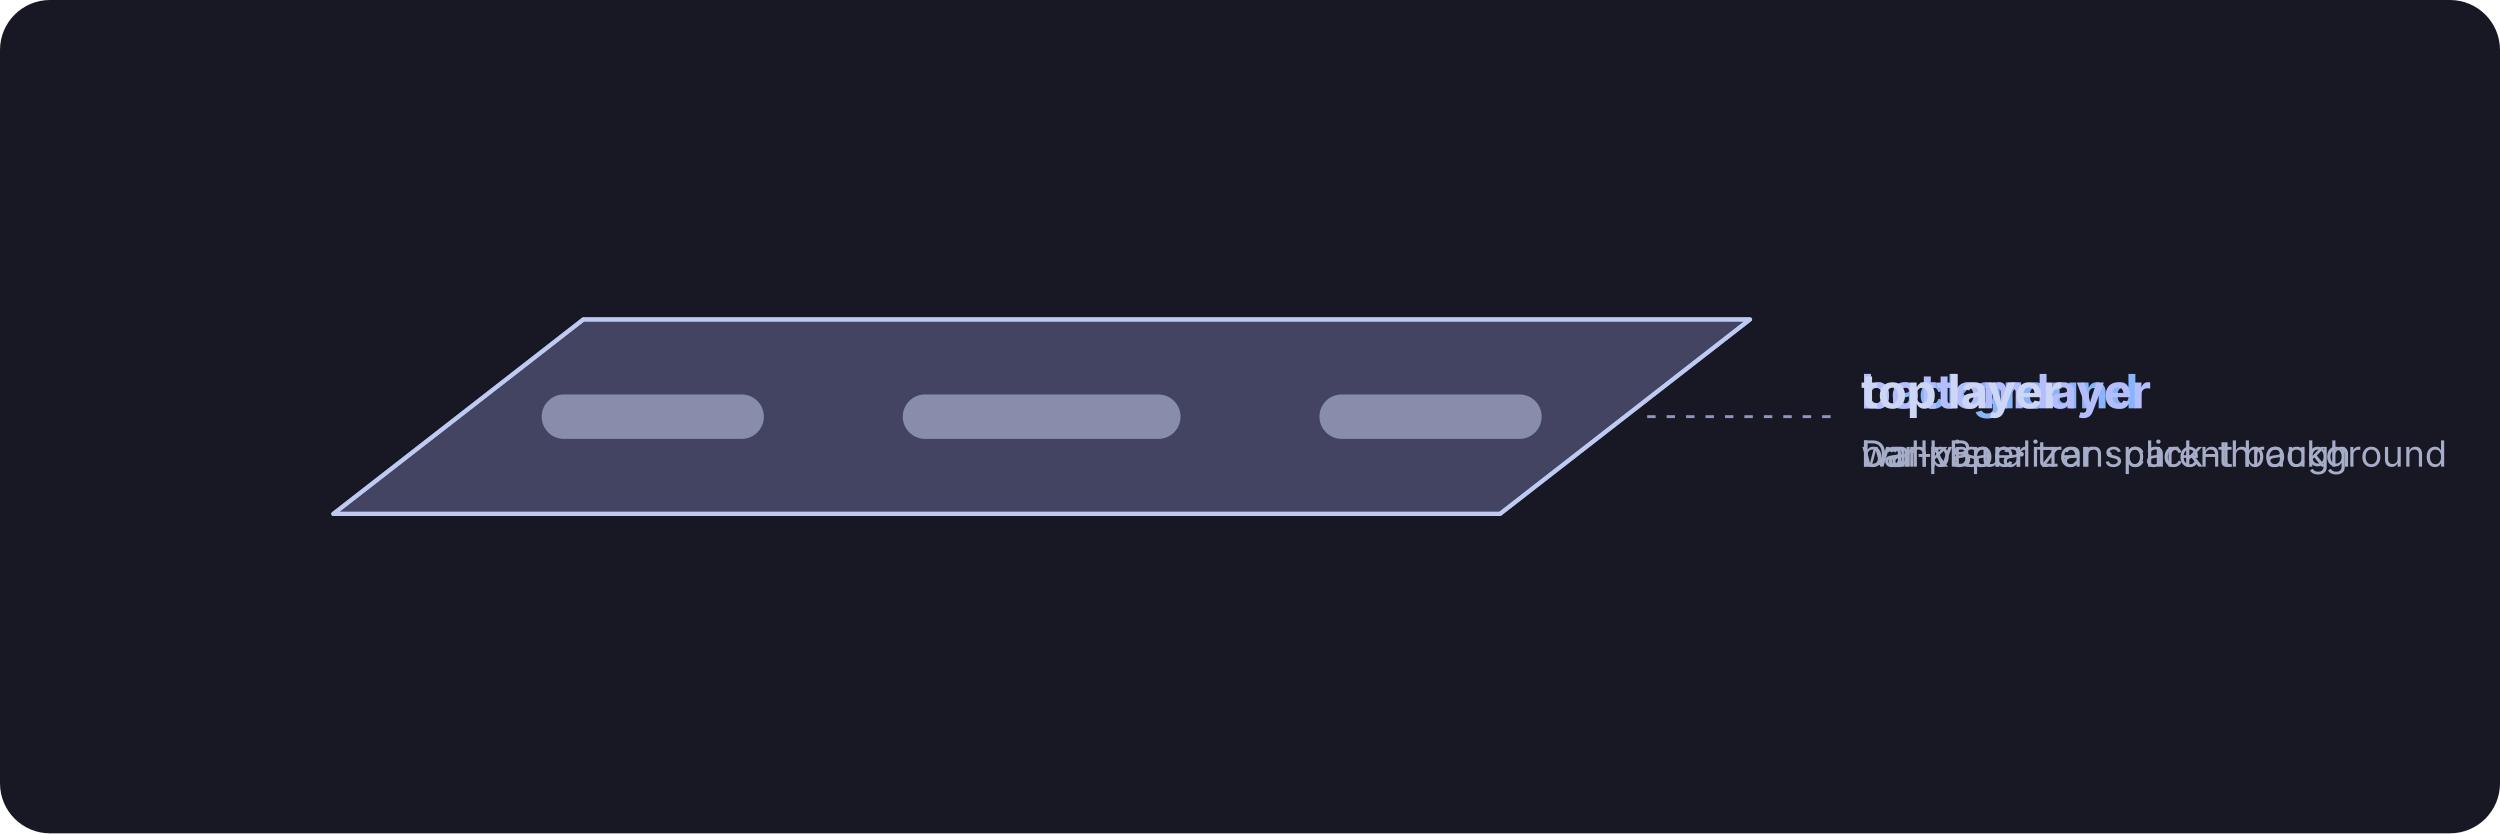
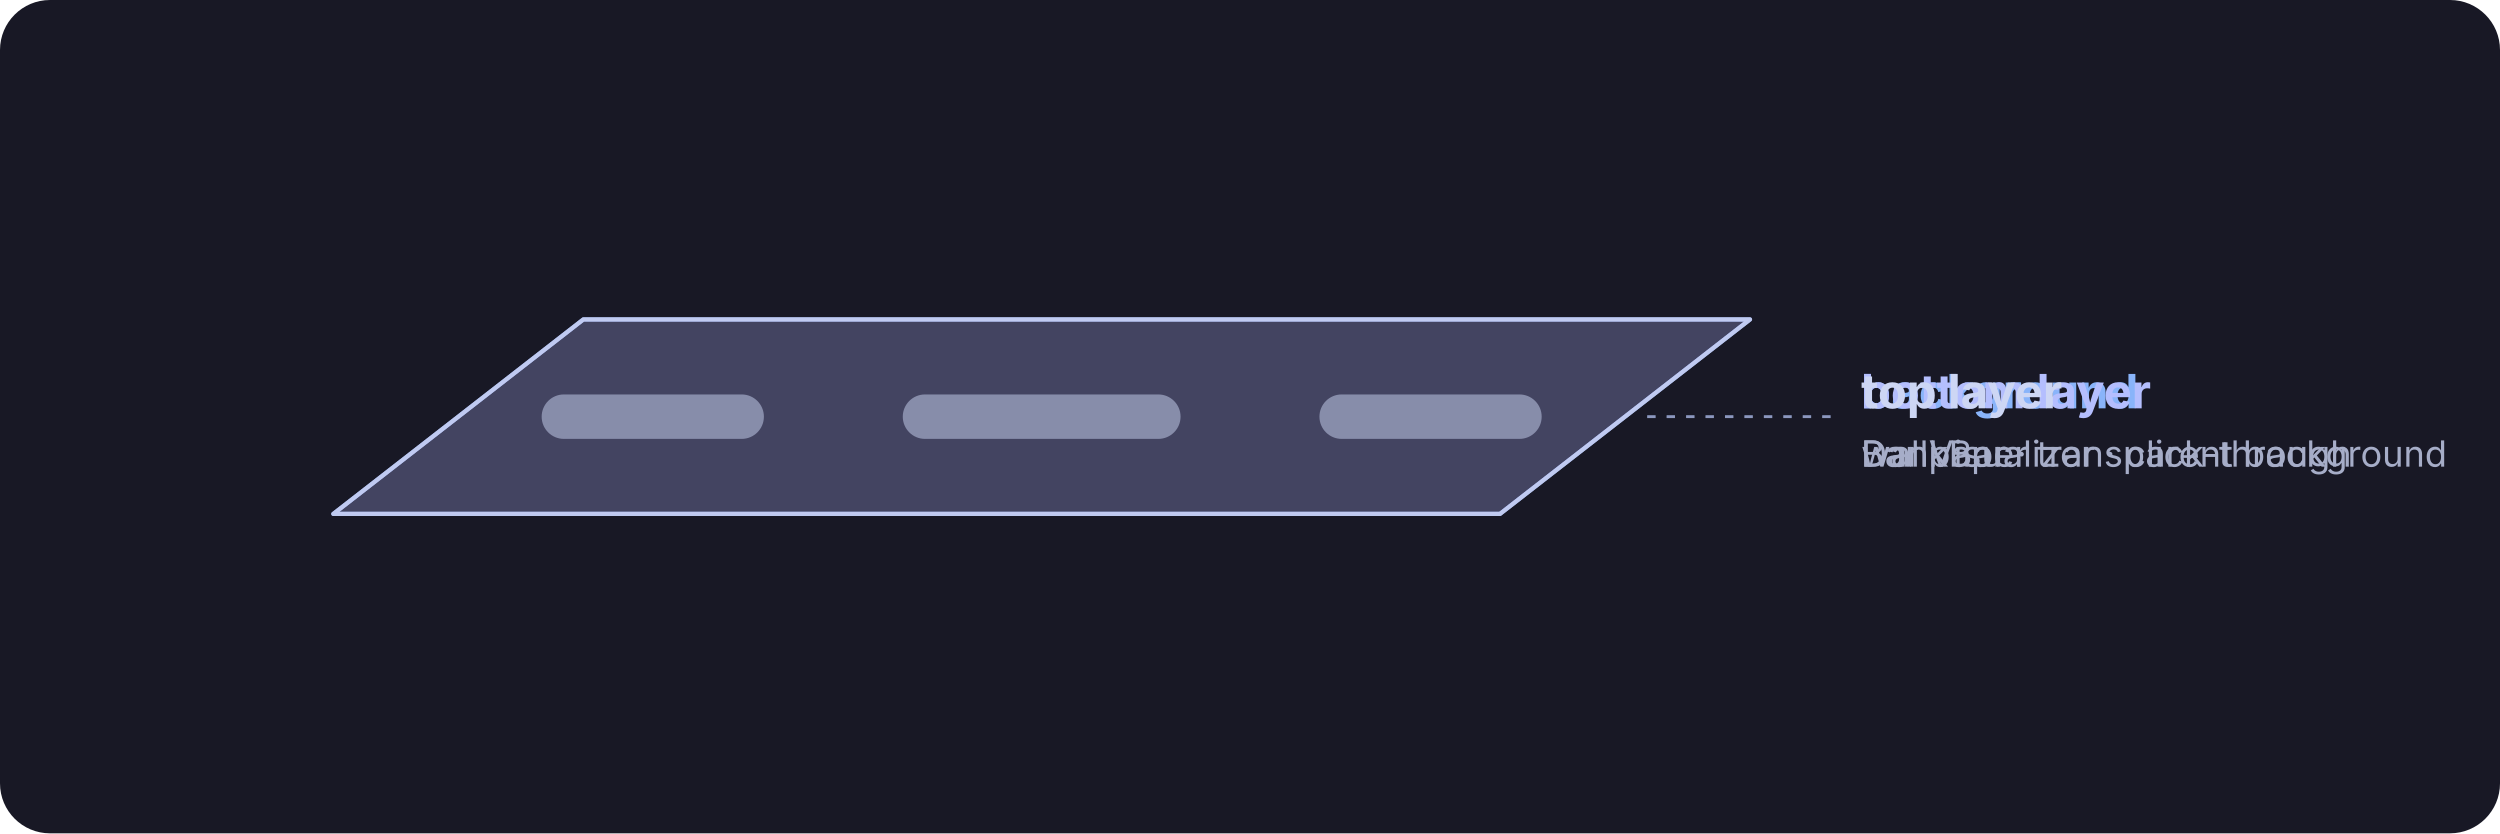
- <svg xmlns="http://www.w3.org/2000/svg" viewBox="0 0 900 300" width="900" height="300" role="img" aria-label="Layer diagram: the transparent DankBar on the top layer, the visualizer on the bottom layer, the wallpaper below">
+ <svg xmlns="http://www.w3.org/2000/svg" viewBox="0 0 900 300" width="900" height="300" role="img" aria-label="Layer diagram: the transparent DankBar on the top layer, the Bar Visualizer on the bottom layer, the wallpaper below">
  <defs>
    <filter id="lglow" x="-10%" y="-80%" width="120%" height="260%">
      <feGaussianBlur stdDeviation="3" result="b" />
      <feMerge>
        <feMergeNode in="b" />
        <feMergeNode in="SourceGraphic" />
      </feMerge>
    </filter>
  </defs>
  <rect width="900" height="300" rx="18" fill="#181825" />
  <g font-family="Inter, 'Segoe UI', Roboto, Ubuntu, sans-serif">
    <g>
      <animateTransform attributeName="transform" type="translate" dur="7s" repeatCount="indefinite" values="0 22;0 22;0 72;0 72;0 22" keyTimes="0;0.15;0.4;0.75;1" calcMode="spline" keySplines="0 0 1 1;0.65 0 0.35 1;0 0 1 1;0.65 0 0.35 1" />
-       <polygon points="210,115.0 630,115.0 540,185.0 120,185.0" fill="#89b4fa" fill-opacity="0.16" stroke="#89b4fa" stroke-opacity="0.7" stroke-width="1.5" stroke-linejoin="round" />
-       <line x1="593.0" y1="150" x2="662" y2="150" stroke="#89b4fa" stroke-opacity="0.35" stroke-dasharray="3 4" />
+       <polygon points="210,115 630,115 540,185 120,185" fill="#89b4fa" fill-opacity="0.16" stroke="#89b4fa" stroke-opacity="0.7" stroke-width="1.5" stroke-linejoin="round" />
+       <line x1="593" y1="150" x2="662" y2="150" stroke="#89b4fa" stroke-opacity="0.35" stroke-dasharray="3 4" />
      <text x="670" y="147" fill="#89b4fa" font-size="17" font-weight="700">background</text>
      <text x="670" y="168" fill="#a6adc8" font-size="13">wallpaper</text>
    </g>
    <g>
      <animateTransform attributeName="transform" type="translate" dur="7s" repeatCount="indefinite" values="0 0;0 0;0 0;0 0;0 0" keyTimes="0;0.15;0.4;0.75;1" calcMode="spline" keySplines="0 0 1 1;0.65 0 0.35 1;0 0 1 1;0.65 0 0.35 1" />
-       <polygon points="210,115.0 630,115.0 540,185.0 120,185.0" fill="#cba6f7" fill-opacity="0.1" stroke="#b4befe" stroke-opacity="0.7" stroke-width="1.5" stroke-linejoin="round" />
+       <polygon points="210,115 630,115 540,185 120,185" fill="#cba6f7" fill-opacity="0.1" stroke="#b4befe" stroke-opacity="0.7" stroke-width="1.5" stroke-linejoin="round" />
      <path fill="none" stroke="#f5c2e7" stroke-width="2.4" filter="url(#lglow)">
        <animate attributeName="d" dur="2.4s" repeatCount="indefinite" values="M195 153.2L204 156.2L213 158L222 158.3L231 156.9L240 154L249 150.2L258 146L267 142.4L276 140.1L285 139.6L294 141.3L303 144.9L312 149.9L321 155.4L330 160.4L339 163.8L348 164.6L357 162.4L366 157.3L375 150L384 157.3L393 162.4L402 164.6L411 163.8L420 160.4L429 155.4L438 149.9L447 144.9L456 141.3L465 139.6L474 140.1L483 142.4L492 146L501 150.2L510 154L519 156.9L528 158.3L537 158L546 156.2L555 153.2;M195 155.3L204 157.5L213 158.2L222 157.3L231 154.9L240 151.4L249 147.3L258 143.6L267 140.9L276 139.8L285 140.8L294 143.8L303 148.3L312 153.6L321 158.7L330 162.5L339 164.1L348 162.9L357 158.8L366 152.3L375 144.4L384 152.3L393 158.8L402 162.9L411 164.1L420 162.5L429 158.7L438 153.6L447 148.3L456 143.8L465 140.8L474 139.8L483 140.9L492 143.6L501 147.3L510 151.4L519 154.9L528 157.3L537 158.2L546 157.5L555 155.3;M195 156.9L204 158L213 157.6L222 155.7L231 152.5L240 148.6L249 144.7L258 141.7L267 140.2L276 140.6L285 142.9L294 146.9L303 152L312 157L321 161.2L330 163.4L339 163L348 159.9L357 154.3L366 147L375 139.4L384 147L393 154.3L402 159.9L411 163L420 163.4L429 161.2L438 157L447 152L456 146.9L465 142.9L474 140.6L483 140.2L492 141.7L501 144.7L510 148.6L519 152.5L528 155.7L537 157.6L546 158L555 156.9;M195 157.7L204 157.8L213 156.3L222 153.5L231 149.8L240 145.9L249 142.7L258 140.7L267 140.5L276 142.2L285 145.7L294 150.4L303 155.4L312 159.7L321 162.5L330 162.9L339 160.7L348 155.9L357 149.3L366 142L375 135.4L384 142L393 149.3L402 155.9L411 160.7L420 162.9L429 162.5L438 159.7L447 155.4L456 150.4L465 145.7L474 142.2L483 140.5L492 140.7L501 142.7L510 145.9L519 149.8L528 153.5L537 156.3L546 157.8L555 157.7;M195 157.8L204 156.8L213 154.4L222 150.9L231 147.1L240 143.7L249 141.3L258 140.6L267 141.7L276 144.7L285 148.9L294 153.8L303 158.3L312 161.5L321 162.6L330 161.2L339 157.3L348 151.4L357 144.5L366 137.8L375 132.9L384 137.8L393 144.5L402 151.4L411 157.3L420 161.2L429 162.6L438 161.5L447 158.3L456 153.8L465 148.9L474 144.7L483 141.7L492 140.6L501 141.3L510 143.7L519 147.1L528 150.9L537 154.4L546 156.8L555 157.8;M195 157.2L204 155.2L213 152L222 148.3L231 144.7L240 142L249 140.8L258 141.4L267 143.8L276 147.6L285 152.2L294 156.8L303 160.4L312 162.1L321 161.5L330 158.4L339 153.2L348 146.7L357 140.1L366 134.8L375 132L384 134.8L393 140.1L402 146.7L411 153.2L420 158.4L429 161.5L438 162.1L447 160.4L456 156.8L465 152.2L474 147.6L483 143.8L492 141.4L501 140.8L510 142L519 144.7L528 148.3L537 152L546 155.2L555 157.2;M195 155.8L204 153L213 149.4L222 145.8L231 142.9L240 141.2L249 141.2L258 143L267 146.4L276 150.8L285 155.3L294 159.2L303 161.4L312 161.5L321 159.3L330 154.8L339 148.8L348 142.4L357 136.8L366 133.3L375 132.9L384 133.3L393 136.8L402 142.4L411 148.8L420 154.8L429 159.3L438 161.5L447 161.4L456 159.2L465 155.3L474 150.8L483 146.4L492 143L501 141.2L510 141.2L519 142.9L528 145.8L537 149.4L546 153L555 155.8;M195 153.9L204 150.5L213 146.9L222 143.8L231 141.7L240 141.2L249 142.5L258 145.4L267 149.4L276 153.9L285 157.9L294 160.6L303 161.4L312 159.9L321 156.1L330 150.7L339 144.5L348 138.8L357 134.7L366 133.4L375 135.4L384 133.4L393 134.7L402 138.8L411 144.5L420 150.7L429 156.1L438 159.9L447 161.4L456 160.6L465 157.9L474 153.9L483 149.4L492 145.4L501 142.5L510 141.2L519 141.7L528 143.8L537 146.9L546 150.5L555 153.9;M195 151.6L204 148L213 144.7L222 142.3L231 141.3L240 142.1L249 144.5L258 148.2L267 152.5L276 156.6L285 159.7L294 161.1L303 160.2L312 157.2L321 152.4L330 146.5L339 140.7L348 136.3L357 134.1L366 135.1L375 139.4L384 135.1L393 134.1L402 136.3L411 140.7L420 146.5L429 152.4L438 157.2L447 160.2L456 161.1L465 159.7L474 156.6L483 152.5L492 148.2L501 144.5L510 142.1L519 141.3L528 142.3L537 144.7L546 148L555 151.6;M195 149.1L204 145.7L213 143L222 141.6L231 141.8L240 143.7L249 147L258 151.1L267 155.3L276 158.7L285 160.5L294 160.4L303 158.1L312 153.8L321 148.4L330 142.7L339 137.9L348 135.1L357 135.1L366 138.3L375 144.4L384 138.3L393 135.1L402 135.1L411 137.9L420 142.7L429 148.4L438 153.8L447 158.1L456 160.4L465 160.5L474 158.7L483 155.3L492 151.1L501 147L510 143.7L519 141.8L528 141.6L537 143L546 145.7L555 149.1;M195 146.8L204 143.8L213 142L222 141.7L231 143.1L240 146L249 149.8L258 154L267 157.6L276 159.9L285 160.4L294 158.7L303 155.1L312 150.1L321 144.6L330 139.6L339 136.2L348 135.4L357 137.6L366 142.7L375 150L384 142.7L393 137.6L402 135.4L411 136.2L420 139.6L429 144.6L438 150.1L447 155.1L456 158.7L465 160.4L474 159.9L483 157.6L492 154L501 149.8L510 146L519 143.1L528 141.7L537 142L546 143.8L555 146.8;M195 144.7L204 142.5L213 141.8L222 142.7L231 145.1L240 148.6L249 152.7L258 156.4L267 159.1L276 160.2L285 159.2L294 156.2L303 151.7L312 146.4L321 141.3L330 137.5L339 135.9L348 137.1L357 141.2L366 147.7L375 155.6L384 147.7L393 141.2L402 137.1L411 135.9L420 137.5L429 141.3L438 146.4L447 151.7L456 156.2L465 159.2L474 160.2L483 159.1L492 156.4L501 152.7L510 148.6L519 145.1L528 142.7L537 141.8L546 142.5L555 144.7;M195 143.1L204 142L213 142.4L222 144.3L231 147.5L240 151.4L249 155.3L258 158.3L267 159.8L276 159.4L285 157.1L294 153.1L303 148L312 143L321 138.8L330 136.6L339 137L348 140.1L357 145.7L366 153L375 160.6L384 153L393 145.7L402 140.1L411 137L420 136.6L429 138.8L438 143L447 148L456 153.1L465 157.1L474 159.4L483 159.8L492 158.3L501 155.3L510 151.4L519 147.5L528 144.3L537 142.4L546 142L555 143.1;M195 142.3L204 142.2L213 143.7L222 146.5L231 150.2L240 154.1L249 157.3L258 159.3L267 159.5L276 157.8L285 154.3L294 149.6L303 144.6L312 140.3L321 137.5L330 137.1L339 139.3L348 144.1L357 150.7L366 158L375 164.6L384 158L393 150.7L402 144.1L411 139.3L420 137.1L429 137.5L438 140.3L447 144.6L456 149.6L465 154.3L474 157.8L483 159.5L492 159.3L501 157.3L510 154.1L519 150.2L528 146.5L537 143.7L546 142.2L555 142.3;M195 142.2L204 143.2L213 145.6L222 149.1L231 152.9L240 156.3L249 158.7L258 159.4L267 158.3L276 155.3L285 151.1L294 146.2L303 141.7L312 138.5L321 137.4L330 138.8L339 142.7L348 148.6L357 155.5L366 162.2L375 167.1L384 162.2L393 155.5L402 148.6L411 142.7L420 138.8L429 137.4L438 138.5L447 141.7L456 146.2L465 151.1L474 155.3L483 158.3L492 159.4L501 158.7L510 156.3L519 152.9L528 149.1L537 145.6L546 143.2L555 142.2;M195 142.8L204 144.8L213 148L222 151.7L231 155.3L240 158L249 159.2L258 158.6L267 156.2L276 152.4L285 147.8L294 143.2L303 139.6L312 137.9L321 138.5L330 141.6L339 146.8L348 153.3L357 159.9L366 165.2L375 168L384 165.2L393 159.9L402 153.3L411 146.8L420 141.6L429 138.5L438 137.9L447 139.6L456 143.2L465 147.8L474 152.4L483 156.2L492 158.6L501 159.2L510 158L519 155.3L528 151.7L537 148L546 144.8L555 142.8;M195 144.2L204 147L213 150.6L222 154.2L231 157.1L240 158.8L249 158.8L258 157L267 153.6L276 149.2L285 144.7L294 140.8L303 138.6L312 138.5L321 140.7L330 145.2L339 151.2L348 157.6L357 163.2L366 166.7L375 167.1L384 166.7L393 163.2L402 157.6L411 151.2L420 145.2L429 140.7L438 138.5L447 138.6L456 140.8L465 144.7L474 149.2L483 153.6L492 157L501 158.8L510 158.8L519 157.1L528 154.2L537 150.6L546 147L555 144.2;M195 146.1L204 149.5L213 153.1L222 156.2L231 158.3L240 158.8L249 157.5L258 154.6L267 150.6L276 146.1L285 142.1L294 139.4L303 138.6L312 140.1L321 143.9L330 149.3L339 155.5L348 161.2L357 165.3L366 166.6L375 164.6L384 166.6L393 165.3L402 161.2L411 155.5L420 149.3L429 143.9L438 140.1L447 138.6L456 139.4L465 142.1L474 146.1L483 150.6L492 154.6L501 157.5L510 158.8L519 158.3L528 156.2L537 153.1L546 149.5L555 146.1;M195 148.4L204 152L213 155.3L222 157.7L231 158.7L240 157.9L249 155.5L258 151.8L267 147.5L276 143.4L285 140.3L294 138.9L303 139.8L312 142.8L321 147.6L330 153.5L339 159.3L348 163.7L357 165.9L366 164.9L375 160.6L384 164.9L393 165.9L402 163.7L411 159.3L420 153.5L429 147.6L438 142.8L447 139.8L456 138.9L465 140.3L474 143.4L483 147.5L492 151.8L501 155.5L510 157.9L519 158.7L528 157.7L537 155.3L546 152L555 148.4;M195 150.9L204 154.3L213 157L222 158.4L231 158.2L240 156.3L249 153L258 148.9L267 144.7L276 141.3L285 139.5L294 139.6L303 141.9L312 146.2L321 151.6L330 157.3L339 162.1L348 164.9L357 164.9L366 161.7L375 155.6L384 161.7L393 164.9L402 164.9L411 162.1L420 157.3L429 151.6L438 146.2L447 141.9L456 139.6L465 139.5L474 141.3L483 144.7L492 148.9L501 153L510 156.3L519 158.2L528 158.4L537 157L546 154.3L555 150.9;M195 153.2L204 156.2L213 158L222 158.3L231 156.9L240 154L249 150.2L258 146L267 142.4L276 140.1L285 139.6L294 141.3L303 144.9L312 149.9L321 155.4L330 160.4L339 163.8L348 164.6L357 162.4L366 157.3L375 150L384 157.3L393 162.4L402 164.6L411 163.8L420 160.4L429 155.4L438 149.9L447 144.9L456 141.3L465 139.6L474 140.1L483 142.4L492 146L501 150.2L510 154L519 156.9L528 158.3L537 158L546 156.2L555 153.2;M195 155.3L204 157.5L213 158.2L222 157.3L231 154.9L240 151.4L249 147.3L258 143.6L267 140.9L276 139.8L285 140.8L294 143.8L303 148.3L312 153.6L321 158.7L330 162.5L339 164.1L348 162.9L357 158.8L366 152.3L375 144.4L384 152.3L393 158.8L402 162.9L411 164.1L420 162.5L429 158.7L438 153.6L447 148.3L456 143.8L465 140.8L474 139.8L483 140.9L492 143.6L501 147.3L510 151.4L519 154.9L528 157.3L537 158.2L546 157.5L555 155.3;M195 156.9L204 158L213 157.6L222 155.7L231 152.5L240 148.6L249 144.7L258 141.7L267 140.2L276 140.6L285 142.9L294 146.9L303 152L312 157L321 161.2L330 163.4L339 163L348 159.9L357 154.3L366 147L375 139.4L384 147L393 154.3L402 159.9L411 163L420 163.4L429 161.2L438 157L447 152L456 146.9L465 142.9L474 140.6L483 140.2L492 141.7L501 144.7L510 148.6L519 152.5L528 155.7L537 157.6L546 158L555 156.9;M195 157.7L204 157.8L213 156.3L222 153.5L231 149.8L240 145.9L249 142.7L258 140.7L267 140.5L276 142.2L285 145.7L294 150.4L303 155.4L312 159.7L321 162.5L330 162.9L339 160.7L348 155.9L357 149.3L366 142L375 135.4L384 142L393 149.3L402 155.9L411 160.7L420 162.9L429 162.5L438 159.7L447 155.4L456 150.4L465 145.7L474 142.2L483 140.5L492 140.7L501 142.7L510 145.9L519 149.8L528 153.5L537 156.3L546 157.8L555 157.7;M195 157.8L204 156.8L213 154.4L222 150.9L231 147.1L240 143.7L249 141.3L258 140.6L267 141.7L276 144.7L285 148.9L294 153.8L303 158.3L312 161.5L321 162.6L330 161.2L339 157.3L348 151.4L357 144.5L366 137.8L375 132.9L384 137.8L393 144.5L402 151.4L411 157.3L420 161.2L429 162.6L438 161.5L447 158.3L456 153.8L465 148.9L474 144.7L483 141.7L492 140.6L501 141.3L510 143.7L519 147.1L528 150.9L537 154.4L546 156.8L555 157.8;M195 157.2L204 155.2L213 152L222 148.3L231 144.7L240 142L249 140.8L258 141.4L267 143.8L276 147.6L285 152.2L294 156.8L303 160.4L312 162.1L321 161.5L330 158.4L339 153.2L348 146.7L357 140.1L366 134.8L375 132L384 134.8L393 140.1L402 146.7L411 153.2L420 158.4L429 161.5L438 162.1L447 160.4L456 156.8L465 152.2L474 147.6L483 143.8L492 141.4L501 140.8L510 142L519 144.7L528 148.3L537 152L546 155.2L555 157.2;M195 155.8L204 153L213 149.4L222 145.8L231 142.9L240 141.2L249 141.2L258 143L267 146.4L276 150.8L285 155.3L294 159.2L303 161.4L312 161.5L321 159.3L330 154.8L339 148.8L348 142.4L357 136.8L366 133.3L375 132.9L384 133.3L393 136.8L402 142.4L411 148.8L420 154.8L429 159.3L438 161.5L447 161.4L456 159.2L465 155.3L474 150.8L483 146.4L492 143L501 141.2L510 141.2L519 142.9L528 145.8L537 149.4L546 153L555 155.8;M195 153.9L204 150.5L213 146.9L222 143.8L231 141.7L240 141.2L249 142.5L258 145.4L267 149.4L276 153.9L285 157.9L294 160.6L303 161.4L312 159.9L321 156.1L330 150.7L339 144.5L348 138.8L357 134.7L366 133.4L375 135.4L384 133.4L393 134.7L402 138.8L411 144.5L420 150.7L429 156.1L438 159.9L447 161.4L456 160.6L465 157.9L474 153.9L483 149.4L492 145.4L501 142.5L510 141.2L519 141.7L528 143.8L537 146.9L546 150.5L555 153.9;M195 151.6L204 148L213 144.7L222 142.3L231 141.3L240 142.1L249 144.5L258 148.2L267 152.5L276 156.6L285 159.7L294 161.1L303 160.2L312 157.2L321 152.4L330 146.5L339 140.7L348 136.3L357 134.1L366 135.1L375 139.4L384 135.1L393 134.1L402 136.3L411 140.7L420 146.5L429 152.4L438 157.2L447 160.2L456 161.1L465 159.7L474 156.6L483 152.5L492 148.2L501 144.5L510 142.1L519 141.3L528 142.3L537 144.7L546 148L555 151.6;M195 149.1L204 145.7L213 143L222 141.6L231 141.8L240 143.7L249 147L258 151.1L267 155.3L276 158.7L285 160.5L294 160.4L303 158.1L312 153.8L321 148.4L330 142.7L339 137.9L348 135.1L357 135.1L366 138.3L375 144.4L384 138.3L393 135.1L402 135.1L411 137.9L420 142.7L429 148.4L438 153.8L447 158.1L456 160.4L465 160.5L474 158.7L483 155.3L492 151.1L501 147L510 143.7L519 141.8L528 141.6L537 143L546 145.7L555 149.1;M195 146.8L204 143.8L213 142L222 141.7L231 143.1L240 146L249 149.8L258 154L267 157.6L276 159.9L285 160.4L294 158.7L303 155.1L312 150.1L321 144.6L330 139.6L339 136.2L348 135.4L357 137.6L366 142.7L375 150L384 142.7L393 137.6L402 135.4L411 136.2L420 139.6L429 144.6L438 150.1L447 155.1L456 158.7L465 160.4L474 159.9L483 157.6L492 154L501 149.8L510 146L519 143.1L528 141.7L537 142L546 143.8L555 146.8;M195 144.7L204 142.5L213 141.8L222 142.7L231 145.1L240 148.6L249 152.7L258 156.4L267 159.1L276 160.2L285 159.2L294 156.2L303 151.7L312 146.4L321 141.3L330 137.5L339 135.9L348 137.1L357 141.2L366 147.7L375 155.6L384 147.7L393 141.2L402 137.1L411 135.9L420 137.5L429 141.3L438 146.4L447 151.7L456 156.2L465 159.2L474 160.2L483 159.1L492 156.4L501 152.7L510 148.6L519 145.1L528 142.7L537 141.8L546 142.5L555 144.7;M195 143.1L204 142L213 142.4L222 144.3L231 147.5L240 151.4L249 155.3L258 158.3L267 159.8L276 159.4L285 157.1L294 153.1L303 148L312 143L321 138.8L330 136.6L339 137L348 140.1L357 145.7L366 153L375 160.6L384 153L393 145.7L402 140.1L411 137L420 136.6L429 138.8L438 143L447 148L456 153.1L465 157.1L474 159.4L483 159.8L492 158.3L501 155.3L510 151.4L519 147.5L528 144.3L537 142.4L546 142L555 143.1;M195 142.3L204 142.2L213 143.7L222 146.5L231 150.2L240 154.1L249 157.3L258 159.3L267 159.5L276 157.8L285 154.3L294 149.6L303 144.6L312 140.3L321 137.5L330 137.1L339 139.3L348 144.1L357 150.7L366 158L375 164.6L384 158L393 150.7L402 144.1L411 139.3L420 137.1L429 137.5L438 140.3L447 144.6L456 149.6L465 154.3L474 157.8L483 159.5L492 159.3L501 157.3L510 154.1L519 150.2L528 146.5L537 143.7L546 142.2L555 142.3;M195 142.2L204 143.2L213 145.6L222 149.1L231 152.9L240 156.3L249 158.7L258 159.4L267 158.3L276 155.3L285 151.1L294 146.2L303 141.7L312 138.5L321 137.4L330 138.8L339 142.7L348 148.6L357 155.5L366 162.2L375 167.1L384 162.2L393 155.5L402 148.6L411 142.7L420 138.8L429 137.4L438 138.5L447 141.7L456 146.2L465 151.1L474 155.3L483 158.3L492 159.4L501 158.7L510 156.3L519 152.9L528 149.1L537 145.6L546 143.2L555 142.2;M195 142.8L204 144.8L213 148L222 151.7L231 155.3L240 158L249 159.2L258 158.6L267 156.2L276 152.4L285 147.8L294 143.2L303 139.6L312 137.9L321 138.5L330 141.6L339 146.8L348 153.3L357 159.9L366 165.2L375 168L384 165.2L393 159.9L402 153.3L411 146.8L420 141.6L429 138.5L438 137.9L447 139.6L456 143.2L465 147.8L474 152.4L483 156.2L492 158.6L501 159.2L510 158L519 155.3L528 151.7L537 148L546 144.8L555 142.8;M195 144.2L204 147L213 150.6L222 154.2L231 157.1L240 158.8L249 158.8L258 157L267 153.6L276 149.2L285 144.7L294 140.8L303 138.6L312 138.5L321 140.7L330 145.2L339 151.2L348 157.6L357 163.2L366 166.7L375 167.1L384 166.7L393 163.2L402 157.6L411 151.2L420 145.2L429 140.7L438 138.5L447 138.6L456 140.8L465 144.7L474 149.2L483 153.6L492 157L501 158.8L510 158.8L519 157.1L528 154.2L537 150.6L546 147L555 144.2;M195 146.1L204 149.5L213 153.1L222 156.2L231 158.3L240 158.8L249 157.5L258 154.6L267 150.6L276 146.1L285 142.1L294 139.4L303 138.6L312 140.1L321 143.9L330 149.3L339 155.5L348 161.2L357 165.3L366 166.6L375 164.6L384 166.6L393 165.3L402 161.2L411 155.5L420 149.3L429 143.9L438 140.1L447 138.6L456 139.4L465 142.1L474 146.1L483 150.6L492 154.6L501 157.5L510 158.8L519 158.3L528 156.2L537 153.1L546 149.5L555 146.1;M195 148.4L204 152L213 155.3L222 157.7L231 158.7L240 157.9L249 155.5L258 151.8L267 147.5L276 143.4L285 140.3L294 138.9L303 139.8L312 142.8L321 147.6L330 153.5L339 159.3L348 163.7L357 165.9L366 164.9L375 160.6L384 164.9L393 165.9L402 163.7L411 159.3L420 153.5L429 147.6L438 142.8L447 139.8L456 138.9L465 140.3L474 143.4L483 147.5L492 151.8L501 155.5L510 157.9L519 158.7L528 157.7L537 155.3L546 152L555 148.4;M195 150.9L204 154.3L213 157L222 158.4L231 158.2L240 156.3L249 153L258 148.9L267 144.7L276 141.3L285 139.5L294 139.6L303 141.9L312 146.2L321 151.6L330 157.3L339 162.1L348 164.9L357 164.9L366 161.7L375 155.6L384 161.7L393 164.9L402 164.9L411 162.1L420 157.3L429 151.6L438 146.2L447 141.9L456 139.6L465 139.5L474 141.3L483 144.7L492 148.9L501 153L510 156.3L519 158.2L528 158.4L537 157L546 154.3L555 150.9;M195 153.2L204 156.2L213 158L222 158.3L231 156.9L240 154L249 150.2L258 146L267 142.4L276 140.1L285 139.6L294 141.3L303 144.9L312 149.9L321 155.4L330 160.4L339 163.8L348 164.6L357 162.4L366 157.3L375 150L384 157.3L393 162.4L402 164.6L411 163.8L420 160.4L429 155.4L438 149.9L447 144.9L456 141.3L465 139.6L474 140.1L483 142.4L492 146L501 150.2L510 154L519 156.9L528 158.3L537 158L546 156.2L555 153.2" />
      </path>
-       <line x1="593.0" y1="150" x2="662" y2="150" stroke="#b4befe" stroke-opacity="0.35" stroke-dasharray="3 4" />
+       <line x1="593" y1="150" x2="662" y2="150" stroke="#b4befe" stroke-opacity="0.35" stroke-dasharray="3 4" />
      <text x="670" y="147" fill="#b4befe" font-size="17" font-weight="700">bottom layer</text>
-       <text x="670" y="168" fill="#a6adc8" font-size="13">bar-visualizer · click-through</text>
+       <text x="670" y="168" fill="#a6adc8" font-size="13">Bar Visualizer · click-through</text>
    </g>
    <g>
      <animateTransform attributeName="transform" type="translate" dur="7s" repeatCount="indefinite" values="0 -22;0 -22;0 -72;0 -72;0 -22" keyTimes="0;0.15;0.4;0.75;1" calcMode="spline" keySplines="0 0 1 1;0.65 0 0.35 1;0 0 1 1;0.65 0 0.35 1" />
-       <polygon points="210,115.0 630,115.0 540,185.0 120,185.0" fill="#cdd6f4" fill-opacity="0.06" stroke="#cdd6f4" stroke-opacity="0.7" stroke-width="1.5" stroke-linejoin="round" />
-       <rect x="195.0" y="142" width="80" height="16" rx="8" fill="#cdd6f4" fill-opacity="0.5" />
-       <rect x="325.0" y="142" width="100" height="16" rx="8" fill="#cdd6f4" fill-opacity="0.5" />
-       <rect x="475.0" y="142" width="80" height="16" rx="8" fill="#cdd6f4" fill-opacity="0.5" />
-       <line x1="593.0" y1="150" x2="662" y2="150" stroke="#cdd6f4" stroke-opacity="0.35" stroke-dasharray="3 4" />
+       <polygon points="210,115 630,115 540,185 120,185" fill="#cdd6f4" fill-opacity="0.06" stroke="#cdd6f4" stroke-opacity="0.7" stroke-width="1.5" stroke-linejoin="round" />
+       <rect x="195" y="142" width="80" height="16" rx="8" fill="#cdd6f4" fill-opacity="0.5" />
+       <rect x="325" y="142" width="100" height="16" rx="8" fill="#cdd6f4" fill-opacity="0.5" />
+       <rect x="475" y="142" width="80" height="16" rx="8" fill="#cdd6f4" fill-opacity="0.5" />
+       <line x1="593" y1="150" x2="662" y2="150" stroke="#cdd6f4" stroke-opacity="0.35" stroke-dasharray="3 4" />
      <text x="670" y="147" fill="#cdd6f4" font-size="17" font-weight="700">top layer</text>
      <text x="670" y="168" fill="#a6adc8" font-size="13">DankBar · transparent background</text>
    </g>
  </g>
</svg>
